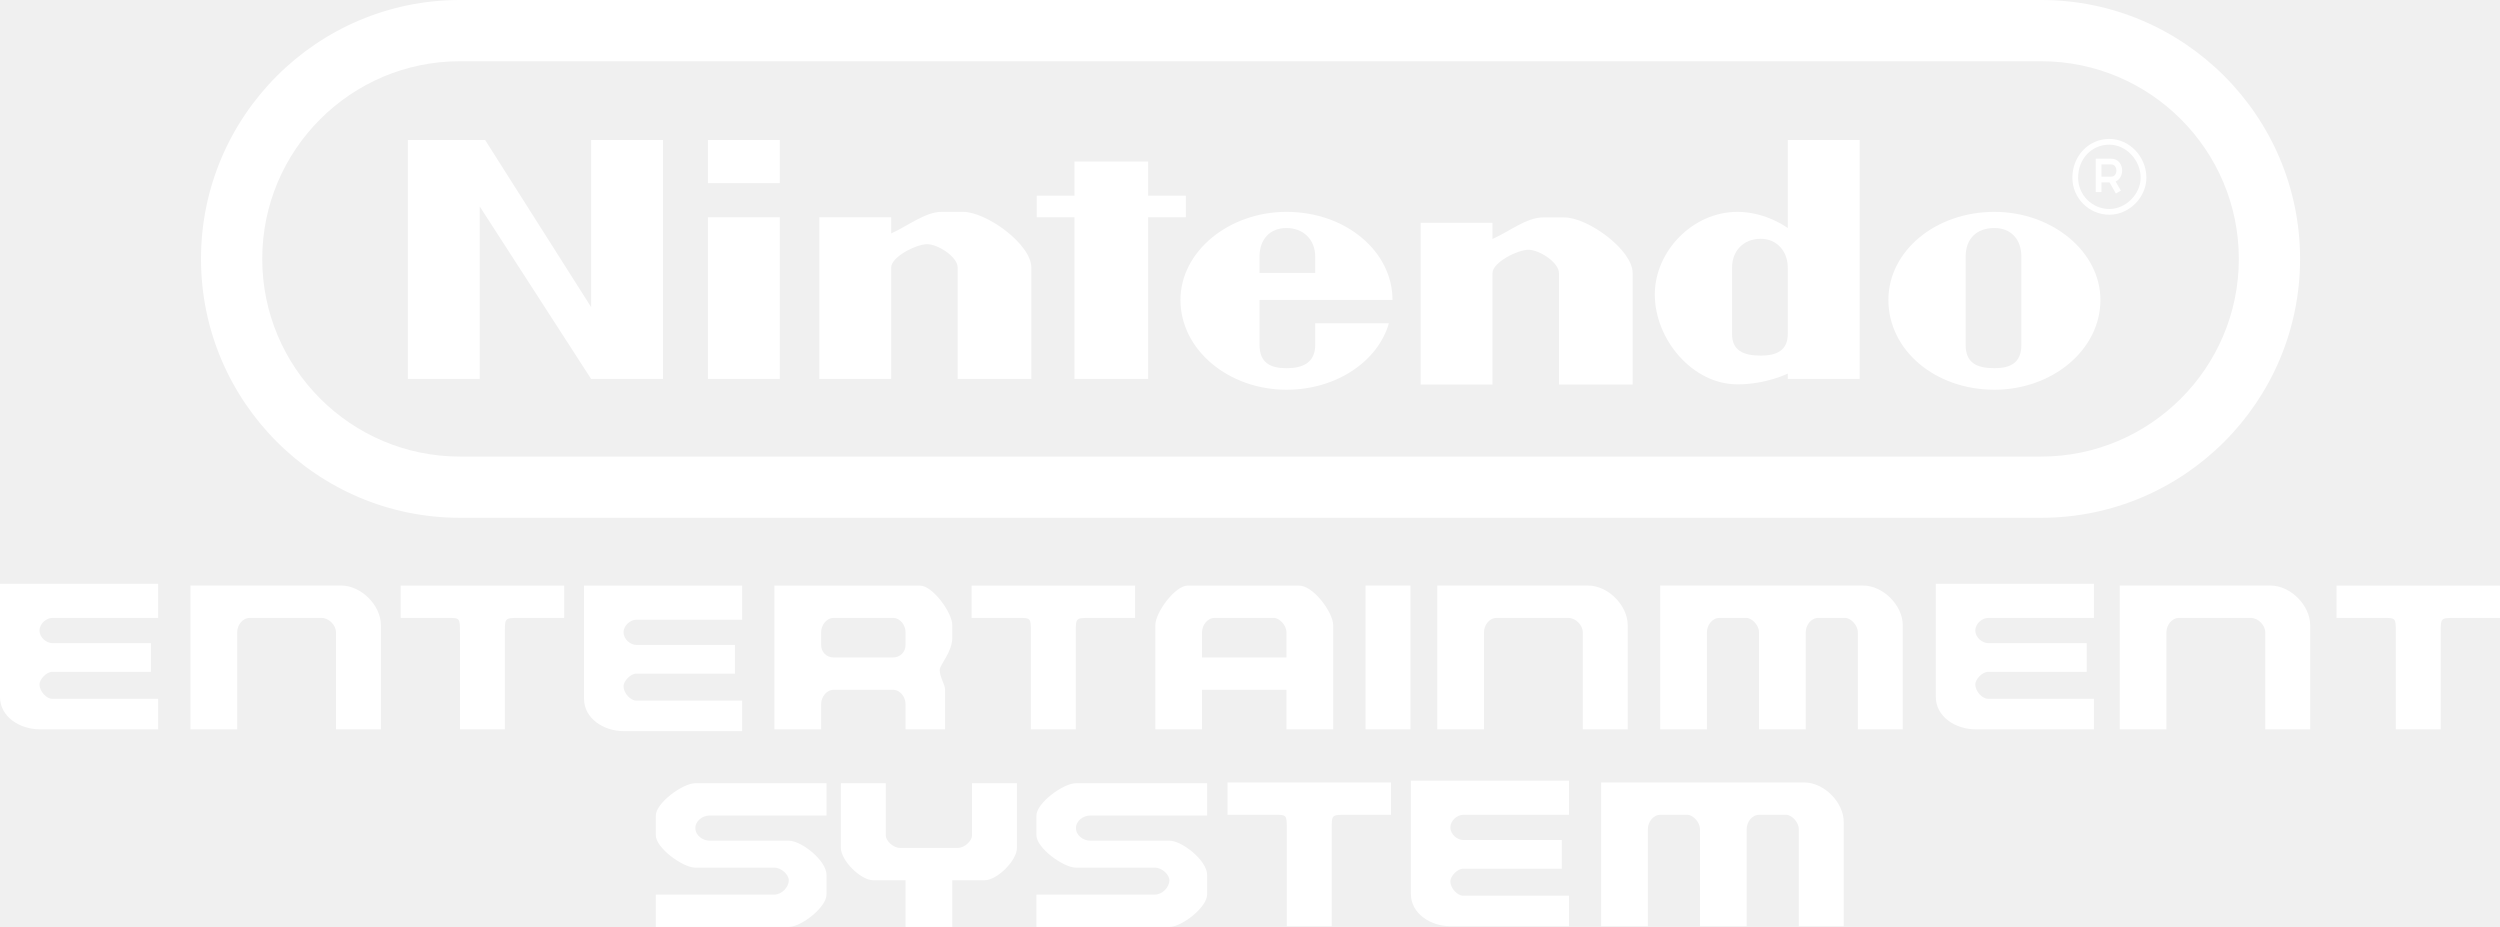
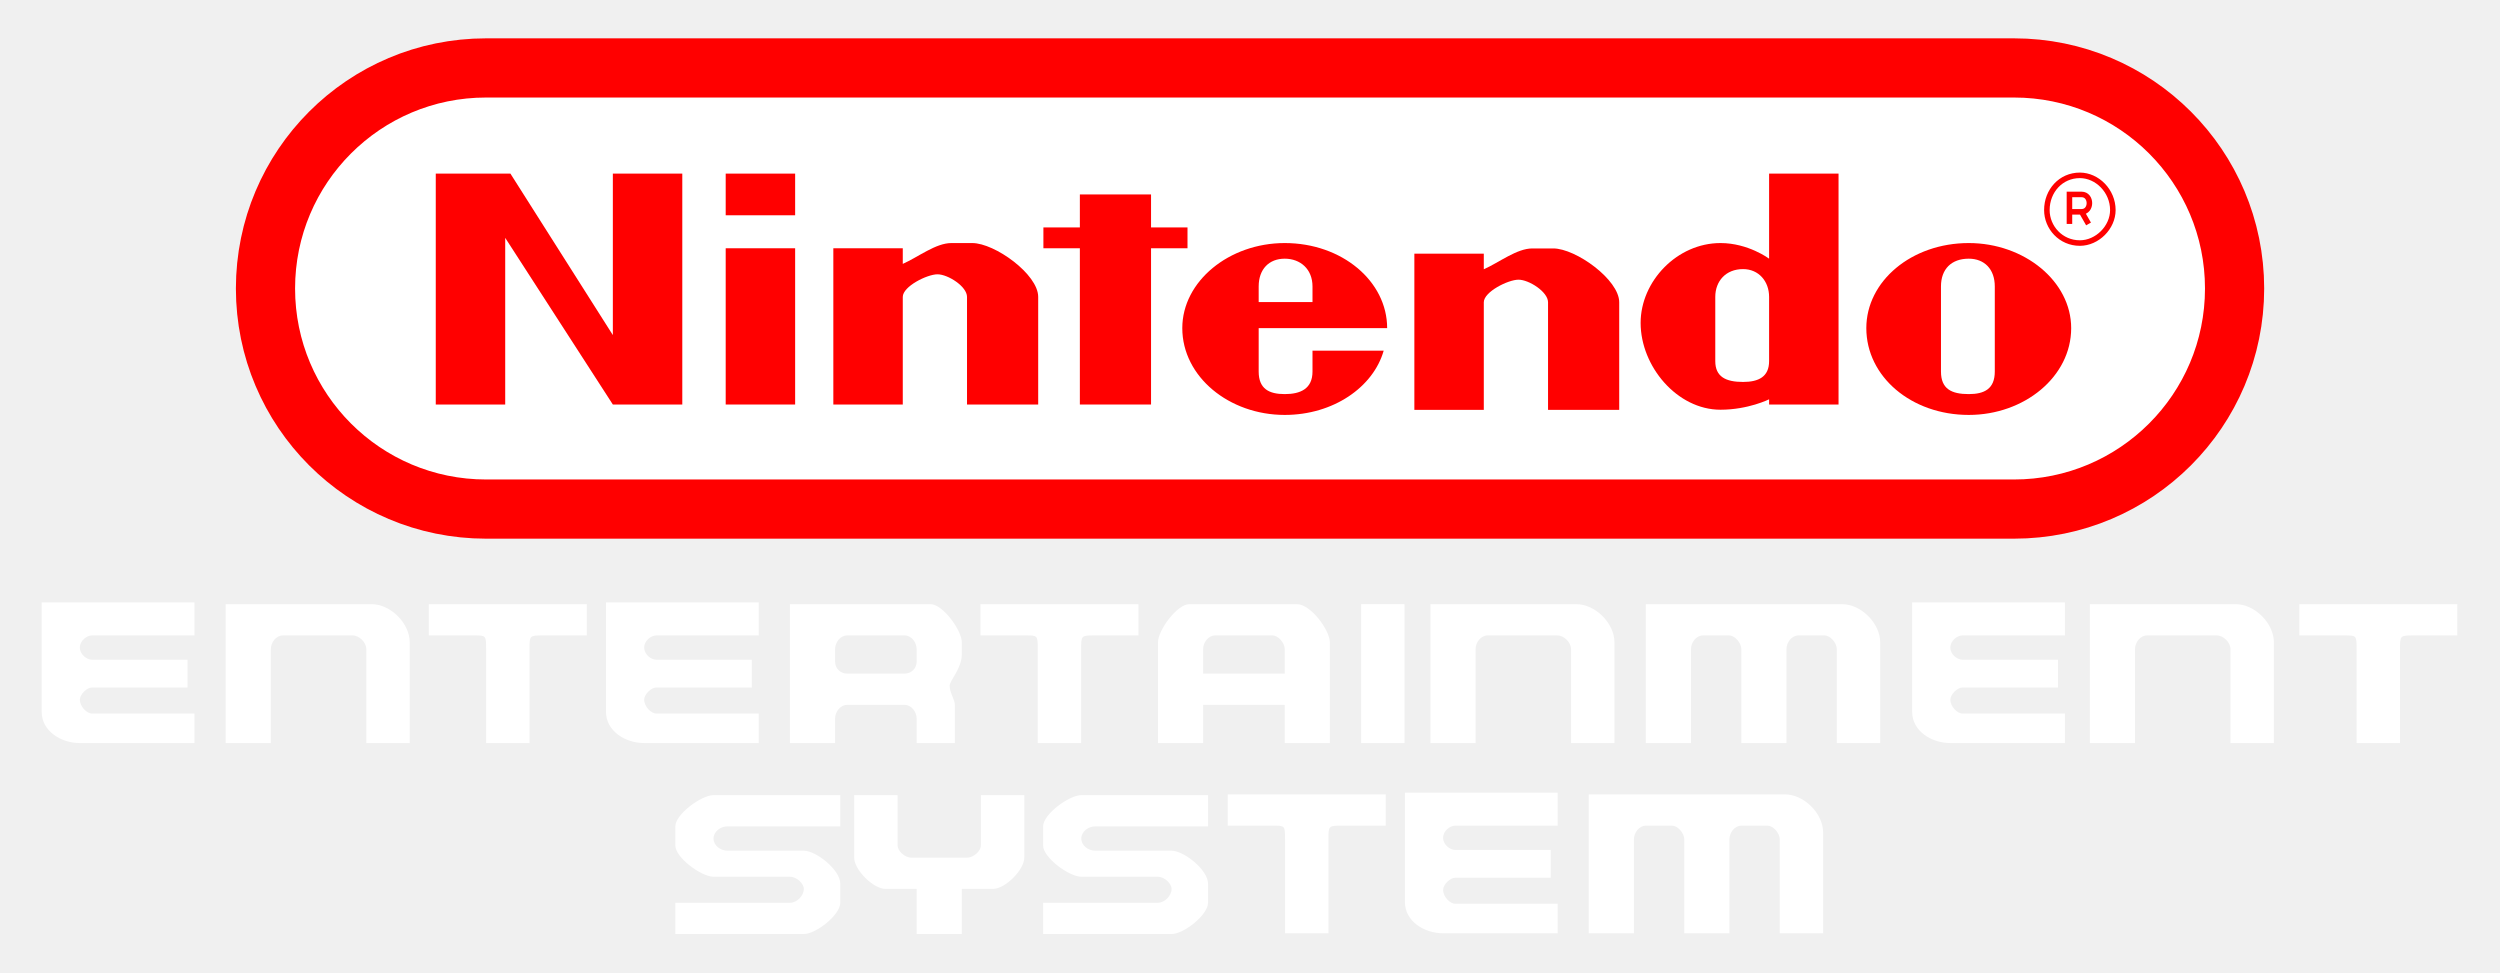
- <svg xmlns="http://www.w3.org/2000/svg" enable-background="new 0 0 340.154 126.123" height="126.123" viewBox="0 0 340.154 126.123" width="340.154">
+ <svg xmlns="http://www.w3.org/2000/svg" xmlns:xlink="http://www.w3.org/1999/xlink" width="144" height="56" version="1.1">
+   <rect x="15.292" y="3.913" width="113.42" height="25.41" rx="12.705" ry="12.705" fill="#fff" stroke="red" stroke-width="3.409" />
+   <g fill="red">
+     <path d="m39.3 23.3v-13.3h-4v9.3l-5.9-9.3h-4.3v13.3h4v-9.6l6.2 9.6h4z" />
+     <path d="m45.8 23.3v-9h-4v9h4z" />
+     <path d="m45.8 12.4v-2.4h-4v2.4h4z" />
+     <path id="3162" d="m59.8 23.3v-6.2c0-1.3-2.5-3.1-3.8-3.1h-1.2c-0.9 0-1.9 0.8-2.8 1.2v-0.9h-4v9h4v-6.2c0-0.6 1.4-1.3 2-1.3s1.7 0.7 1.7 1.3v6.2h4.1z" fill="red" />
+     <use transform="translate(33.467 .30988)" width="467" height="187" href="#3162" xlink:href="#3162" />
+     <path d="m66.3 23.3v-9h2.1v-1.2h-2.1v-1.9h-4.1v1.9h-2.1v1.2h2.1v9h4.1z" />
+     <path d="m74 14c-3.2 0-5.9 2.2-5.9 4.9 0 2.8 2.7 5 5.9 5 2.8 0 5.1-1.6 5.7-3.7h-4.1v1.2c0 1-0.7 1.3-1.6 1.3s-1.5-0.3-1.5-1.3v-2.5h7.4c0-2.7-2.6-4.9-5.9-4.9zm0 0.9c0.9 0 1.6 0.6 1.6 1.6v0.9h-3.1v-0.9c0-1 0.6-1.6 1.5-1.6z" />
+     <path d="m113.4 14c-3.3 0-5.9 2.2-5.9 4.9 0 2.8 2.6 5 5.9 5 3.2 0 5.9-2.2 5.9-5 0-2.7-2.7-4.9-5.9-4.9zm0 0.9c0.9 0 1.5 0.6 1.5 1.6v4.9c0 1-0.6 1.3-1.5 1.3-1 0-1.6-0.3-1.6-1.3v-4.9c0-1 0.6-1.6 1.6-1.6z" />
+     <path d="m101.9 10v4.9s-1.2-0.9-2.8-0.9c-2.5 0-4.6 2.2-4.6 4.6 0 2.5 2.1 5 4.6 5 1.6 0 2.8-0.6 2.8-0.6v0.3h4v-13.3h-4zm-1.5 5.5c0.9 0 1.5 0.7 1.5 1.6v3.7c0 0.9-0.6 1.2-1.5 1.2-1 0-1.6-0.3-1.6-1.2v-3.7c0-0.9 0.6-1.6 1.6-1.6z" />
+   </g>
+   <path d="m121.7 12.1c0 1-0.9 1.9-1.9 1.9-1.1 0-1.9-0.9-1.9-1.9 0-1.1 0.8-2 1.9-2 1 0 1.9 0.9 1.9 2zm-1.4 0.8-0.4-0.7h-0.7 0.7c0.6 0 0.6-1 0-1h-0.7v1.7" fill="none" stroke="red" stroke-width=".319" />
+   <g fill="#ffffff">
+     <path id="2399" d="m23.6 42.8v-5.8c0-1.1-1.1-2.2-2.2-2.2h-8.4v8h2.6v-5.4c0-0.4 0.3-0.8 0.7-0.8h4c0.4 0 0.8 0.4 0.8 0.8v5.4h2.5z" fill="#fff" />
+     <use id="use3171" transform="translate(69.393)" width="467" height="187" fill="#ffffff" href="#2399" xlink:href="#2399" />
+     <use transform="translate(37.983)" width="467" height="187" href="#use3171" xlink:href="#use3171" />
+     <path id="3177" d="m108.3 42.8v-5.8c0-1.1-1.1-2.2-2.2-2.2h-11.3v8h2.6v-5.4c0-0.4 0.3-0.8 0.7-0.8h1.5c0.3 0 0.7 0.4 0.7 0.8v5.4h2.6v-5.4c0-0.4 0.3-0.8 0.7-0.8h1.5c0.3 0 0.7 0.4 0.7 0.8v5.4h2.5z" fill="#fff" />
+     <path id="3181" d="m11.2 42.8h-6.6c-1.1 0-2.2-0.7-2.2-1.8v-6.3h8.8v1.9h-5.9c-0.3 0-0.7 0.3-0.7 0.7s0.4 0.7 0.7 0.7h5.5v1.6h-5.5c-0.3 0-0.7 0.4-0.7 0.7 0 0.4 0.4 0.8 0.7 0.8h5.9v1.7z" fill="#fff" />
+     <use transform="translate(32.505)" width="467" height="187" href="#3181" xlink:href="#3181" />
+     <use transform="translate(107.74 -1.1764e-7)" width="467" height="187" href="#3181" xlink:href="#3181" />
+     <path id="2391" d="m24.7 34.8v1.8h2.6c0.7 0 0.7 0 0.7 0.8v5.4h2.5v-5.4c0-0.8 0-0.8 0.8-0.8h2.5v-1.8h-9.1z" fill="#fff" />
+     <use transform="translate(31.774)" width="467" height="187" href="#2391" xlink:href="#2391" />
+     <use transform="translate(107.74)" width="467" height="187" href="#2391" xlink:href="#2391" />
+   </g>
  <g fill="#fff">
-     <path d="m277.724 70.452h-215.148c-19.423 0-35.228-15.803-35.228-35.227s15.806-35.225 35.228-35.225h215.146c19.426 0 35.229 15.802 35.229 35.226-.001 19.423-15.802 35.226-35.227 35.226zm-215.148-62.119c-14.829 0-26.895 12.064-26.895 26.895 0 14.828 12.065 26.894 26.895 26.894h215.146c14.827 0 26.896-12.065 26.896-26.894 0-14.83-12.067-26.895-26.896-26.895z" />
-     <path d="m90.208 51.562v-32.515h-9.779v22.735l-14.423-22.735h-10.512v32.515h9.779v-23.469l15.155 23.469z" />
-     <path d="m106.099 51.562v-22.002h-9.778v22.002z" />
-     <path d="m106.099 24.914v-5.867h-9.778v5.867z" />
-     <path d="m140.324 51.562v-15.159c0-3.178-6.112-7.578-9.289-7.578h-2.935c-2.199 0-4.645 1.956-6.845 2.934v-2.199h-9.779v22.002h9.779v-15.159c0-1.467 3.422-3.178 4.89-3.178 1.467 0 4.155 1.711 4.155 3.178v15.158h10.024z" />
-     <path d="m222.143 52.319v-15.157c0-3.179-6.109-7.578-9.292-7.578h-2.932c-2.201 0-4.646 1.956-6.848 2.933v-2.199h-9.777v22.002h9.777v-15.158c0-1.466 3.424-3.179 4.891-3.179 1.466 0 4.154 1.713 4.154 3.179v15.157z" />
-     <path d="m156.215 51.562v-22.002h5.134v-2.934h-5.134v-4.645h-10.021v4.645h-5.135v2.934h5.135v22.002z" />
-     <path d="m175.038 28.826c-7.822 0-14.422 5.378-14.422 11.979 0 6.846 6.6 12.223 14.422 12.223 6.846 0 12.469-3.911 13.936-9.045h-10.022v2.934c0 2.445-1.709 3.18-3.91 3.18-2.2 0-3.668-.734-3.668-3.18v-6.111h18.093c-.003-6.601-6.359-11.98-14.429-11.98zm0 2.2c2.201 0 3.912 1.467 3.912 3.912v2.199h-7.578v-2.199c0-2.445 1.467-3.912 3.666-3.912z" />
-     <path d="m271.364 28.826c-8.069 0-14.426 5.378-14.426 11.979 0 6.846 6.354 12.223 14.426 12.223 7.819 0 14.422-5.377 14.422-12.223-.004-6.6-6.603-11.979-14.422-11.979zm0 2.2c2.196 0 3.666 1.467 3.666 3.912v11.978c0 2.444-1.47 3.179-3.666 3.179-2.444 0-3.914-.734-3.914-3.179v-11.978c-.002-2.445 1.467-3.912 3.914-3.912z" />
-     <path d="m243.247 19.047v11.979s-2.936-2.2-6.848-2.2c-6.111 0-11.244 5.378-11.244 11.246 0 6.112 5.135 12.224 11.244 12.224 3.912 0 6.848-1.467 6.848-1.467v.732h9.779v-32.514zm-3.668 13.446c2.199 0 3.668 1.712 3.668 3.912v9.045c0 2.201-1.469 2.934-3.668 2.934-2.443 0-3.912-.732-3.912-2.934v-9.045c0-2.2 1.469-3.912 3.912-3.912z" />
-     <path d="m287.006 29.216c-2.775 0-5.036-2.258-5.036-5.035 0-2.959 2.213-5.28 5.036-5.28 2.729 0 5.036 2.417 5.036 5.28 0 2.681-2.35 5.035-5.036 5.035zm0-9.533c-2.427 0-4.253 1.934-4.253 4.5 0 2.344 1.908 4.254 4.253 4.254 2.229 0 4.254-2.028 4.254-4.254 0-2.399-1.984-4.5-4.254-4.5zm.884 6.647-.864-1.515h-1.095v1.321h-.78v-4.546h2.104c.979 0 1.488.813 1.488 1.613 0 .615-.303 1.238-.885 1.492l.711 1.248zm-1.959-2.294h1.321c.219 0 .395-.079.521-.235.118-.149.188-.368.188-.597 0-.311-.151-.832-.709-.832h-1.321z" />
-     <path d="m51.827 99.231v-14.18c0-2.688-2.689-5.379-5.378-5.379h-20.535v19.559h6.357v-13.199c0-.979.732-1.957 1.711-1.957h9.777c.979 0 1.957.979 1.957 1.957v13.199z" />
-     <path d="m221.469 99.231v-14.18c0-2.688-2.688-5.379-5.376-5.379h-20.536v19.559h6.354v-13.199c0-.979.736-1.957 1.713-1.957h9.779c.979 0 1.953.979 1.953 1.957v13.199z" />
-     <path d="m314.327 99.231v-14.18c0-2.688-2.688-5.379-5.379-5.379h-20.535v19.559h6.354v-13.199c0-.979.732-1.957 1.714-1.957h9.776c.979 0 1.955.979 1.955 1.957v13.199z" />
-     <path d="m258.892 99.231v-14.18c0-2.688-2.688-5.379-5.379-5.379h-27.625v19.559h6.357v-13.199c0-.979.731-1.957 1.709-1.957h3.668c.734 0 1.712.979 1.712 1.957v13.199h6.358v-13.199c0-.979.731-1.957 1.709-1.957h3.668c.733 0 1.711.979 1.711 1.957v13.199z" />
-     <path d="m21.514 99.231h-16.135c-2.688 0-5.379-1.71-5.379-4.398v-15.4h21.513v4.645h-14.424c-.732 0-1.711.734-1.711 1.712 0 .979.979 1.712 1.711 1.712h13.446v3.911h-13.446c-.732 0-1.711.979-1.711 1.712 0 .979.979 1.955 1.711 1.955h14.424z" />
-     <path d="m100.979 99.478h-16.136c-2.688 0-5.379-1.711-5.379-4.398v-15.403h21.515v4.645h-14.426c-.731 0-1.71.734-1.71 1.714s.979 1.711 1.71 1.711h13.446v3.91h-13.446c-.731 0-1.71.979-1.71 1.714 0 .979.979 1.954 1.71 1.954h14.426z" />
-     <path d="m284.907 99.231h-16.137c-2.688 0-5.381-1.711-5.381-4.398v-15.4h21.516v4.645h-14.424c-.732 0-1.714.734-1.714 1.712 0 .979.979 1.712 1.714 1.712h13.443v3.911h-13.443c-.732 0-1.714.979-1.714 1.712 0 .979.979 1.955 1.714 1.955h14.424v4.154h.002z" />
-     <path d="m54.517 79.675v4.4h6.355c1.712 0 1.712 0 1.712 1.957v13.199h6.111v-13.199c0-1.957 0-1.957 1.956-1.957h6.111v-4.4z" />
-     <path d="m132.197 79.675v4.4h6.355c1.71 0 1.71 0 1.71 1.957v13.199h6.112v-13.199c0-1.957 0-1.957 1.957-1.957h6.112v-4.4z" />
-     <path d="m317.909 79.675v4.4h6.355c1.713 0 1.713 0 1.713 1.957v13.199h6.11v-13.199c0-1.957 0-1.957 1.955-1.957h6.111v-4.4z" />
-     <path d="m105.366 79.675v19.559h6.356v-3.42c0-.979.733-1.959 1.711-1.959h8.068c.979 0 1.711.979 1.711 1.959v3.42h5.379v-5.379c0-.731-.732-1.709-.732-2.688 0-.731 1.711-2.442 1.711-4.397v-1.713c0-1.713-2.689-5.38-4.4-5.38zm8.067 4.4h8.068c.979 0 1.71.979 1.71 1.957v1.71c0 .979-.732 1.713-1.71 1.713h-8.068c-.978 0-1.711-.733-1.711-1.713v-1.71c.001-.976.733-1.957 1.711-1.957z" />
-     <path d="m161.594 79.675c-1.712 0-4.399 3.667-4.399 5.381v14.178h6.354v-5.379h11.489v5.379h6.355v-14.178c0-1.714-2.688-5.381-4.645-5.381zm3.667 4.4h8.066c.731 0 1.711.979 1.711 1.957v3.422h-11.489v-3.422c0-.976.734-1.957 1.712-1.957z" />
-     <path d="m191.907 99.231v-19.558h-6.11v19.559h6.11z" />
-     <path d="m250.86 126.021v-14.18c0-2.688-2.689-5.379-5.381-5.379h-27.623v19.559h6.354v-13.201c0-.979.732-1.957 1.71-1.957h3.667c.734 0 1.714.979 1.714 1.957v13.199h6.354v-13.199c0-.979.731-1.957 1.709-1.957h3.668c.733 0 1.715.979 1.715 1.957v13.199h6.111z" />
-     <path d="m213.479 126.021h-16.136c-2.688 0-5.377-1.713-5.377-4.398v-15.403h21.511v4.646h-14.422c-.732 0-1.712.733-1.712 1.711 0 .979.979 1.712 1.712 1.712h13.444v3.911h-13.444c-.732 0-1.712.979-1.712 1.713 0 .979.979 1.954 1.712 1.954h14.422z" />
-     <path d="m167.017 106.462v4.398h6.355c1.711 0 1.711 0 1.711 1.957v13.199h6.111v-13.199c0-1.957 0-1.957 1.959-1.957h6.109v-4.398z" />
-     <path d="m94.611 106.565c-1.712 0-5.379 2.69-5.379 4.398v2.691c0 1.712 3.667 4.4 5.379 4.4h10.756c.978 0 1.956.979 1.956 1.711 0 .977-.979 1.954-1.956 1.954h-16.135v4.399h18.09c1.712 0 5.134-2.688 5.134-4.399v-2.688c0-1.957-3.422-4.646-5.134-4.646h-10.756c-.979 0-1.955-.733-1.955-1.713 0-.978.977-1.713 1.955-1.713h15.89v-4.397h-17.845z" />
-     <path d="m146.397 106.565c-1.713 0-5.38 2.69-5.38 4.398v2.691c0 1.712 3.667 4.4 5.38 4.4h10.756c.978 0 1.956.979 1.956 1.711 0 .977-.979 1.954-1.956 1.954h-16.136v4.399h18.091c1.712 0 5.134-2.688 5.134-4.399v-2.688c0-1.957-3.422-4.646-5.134-4.646h-10.757c-.978 0-1.955-.733-1.955-1.713 0-.978.978-1.713 1.955-1.713h15.891v-4.397h-17.845z" />
-     <path d="m114.412 106.565v8.804c0 1.71 2.688 4.399 4.4 4.399h4.398v6.354h6.357v-6.354h4.4c1.71 0 4.4-2.689 4.4-4.399v-8.804h-6.112v7.092c0 .732-.978 1.712-1.956 1.712h-7.822c-.979 0-1.956-.979-1.956-1.712v-7.092z" />
+     <path d="m45.5 34.8v8h2.6v-1.4c0-0.4 0.3-0.8 0.7-0.8h3.3c0.4 0 0.7 0.4 0.7 0.8v1.4h2.2v-2.2c0-0.3-0.3-0.7-0.3-1.1 0-0.3 0.7-1 0.7-1.8v-0.7c0-0.7-1.1-2.2-1.8-2.2h-8.1zm3.3 1.8h3.3c0.4 0 0.7 0.4 0.7 0.8v0.7c0 0.4-0.3 0.7-0.7 0.7h-3.3c-0.4 0-0.7-0.3-0.7-0.7v-0.7c0-0.4 0.3-0.8 0.7-0.8z" />
+     <path d="m68.5 34.8c-0.7 0-1.8 1.5-1.8 2.2v5.8h2.6v-2.2h4.7v2.2h2.6v-5.8c0-0.7-1.1-2.2-1.9-2.2h-6.2zm1.5 1.8h3.3c0.3 0 0.7 0.4 0.7 0.8v1.4h-4.7v-1.4c0-0.4 0.3-0.8 0.7-0.8z" />
+     <path d="m80.9 42.8v-8h-2.5v8h2.5z" />
+   </g>
+   <g fill="#ffffff">
+     <use transform="translate(-3.287 10.957)" width="467" height="187" href="#3177" xlink:href="#3177" />
+     <use transform="translate(78.523 10.957)" width="467" height="187" href="#3181" xlink:href="#3181" />
+     <use transform="translate(46.018 10.957)" width="467" height="187" href="#2391" xlink:href="#2391" />
+   </g>
+   <g>
+     <path id="3187" d="m41.1 45.8c-0.7 0-2.2 1.1-2.2 1.8v1.1c0 0.7 1.5 1.8 2.2 1.8h4.4c0.4 0 0.8 0.4 0.8 0.7 0 0.4-0.4 0.8-0.8 0.8h-6.6v1.8h7.4c0.7 0 2.1-1.1 2.1-1.8v-1.1c0-0.8-1.4-1.9-2.1-1.9h-4.4c-0.4 0-0.8-0.3-0.8-0.7s0.4-0.7 0.8-0.7h6.5v-1.8h-7.3z" fill="#fff" />
+     <use transform="translate(21.183)" width="467" height="187" fill="#ffffff" href="#3187" xlink:href="#3187" />
+     <path d="m49.2 45.8v3.6c0 0.7 1.1 1.8 1.8 1.8h1.8v2.6h2.6v-2.6h1.8c0.7 0 1.8-1.1 1.8-1.8v-3.6h-2.5v2.9c0 0.3-0.4 0.7-0.8 0.7h-3.2c-0.4 0-0.8-0.4-0.8-0.7v-2.9h-2.5z" fill="#fff" />
  </g>
</svg>
